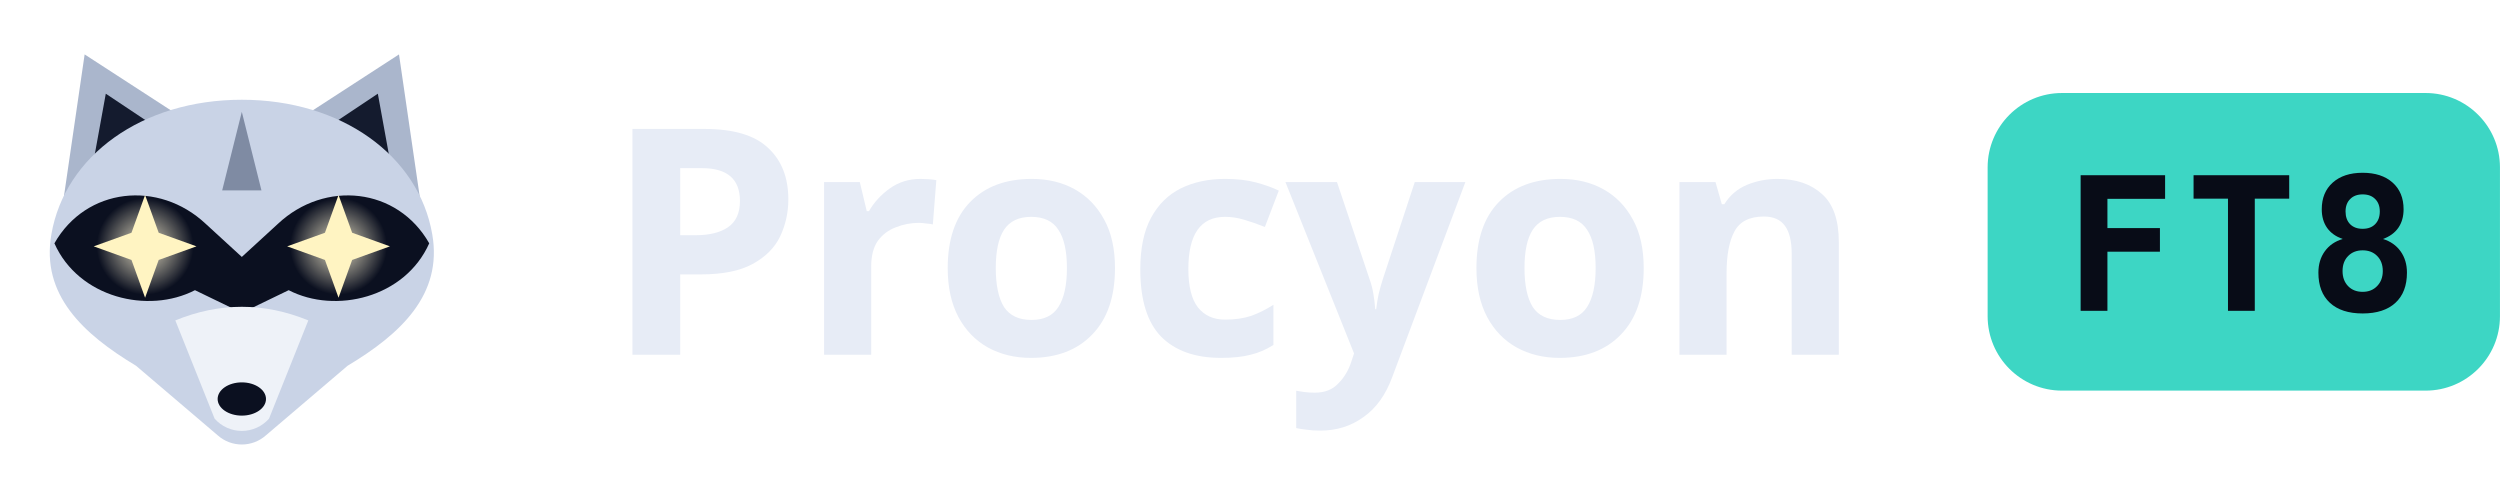
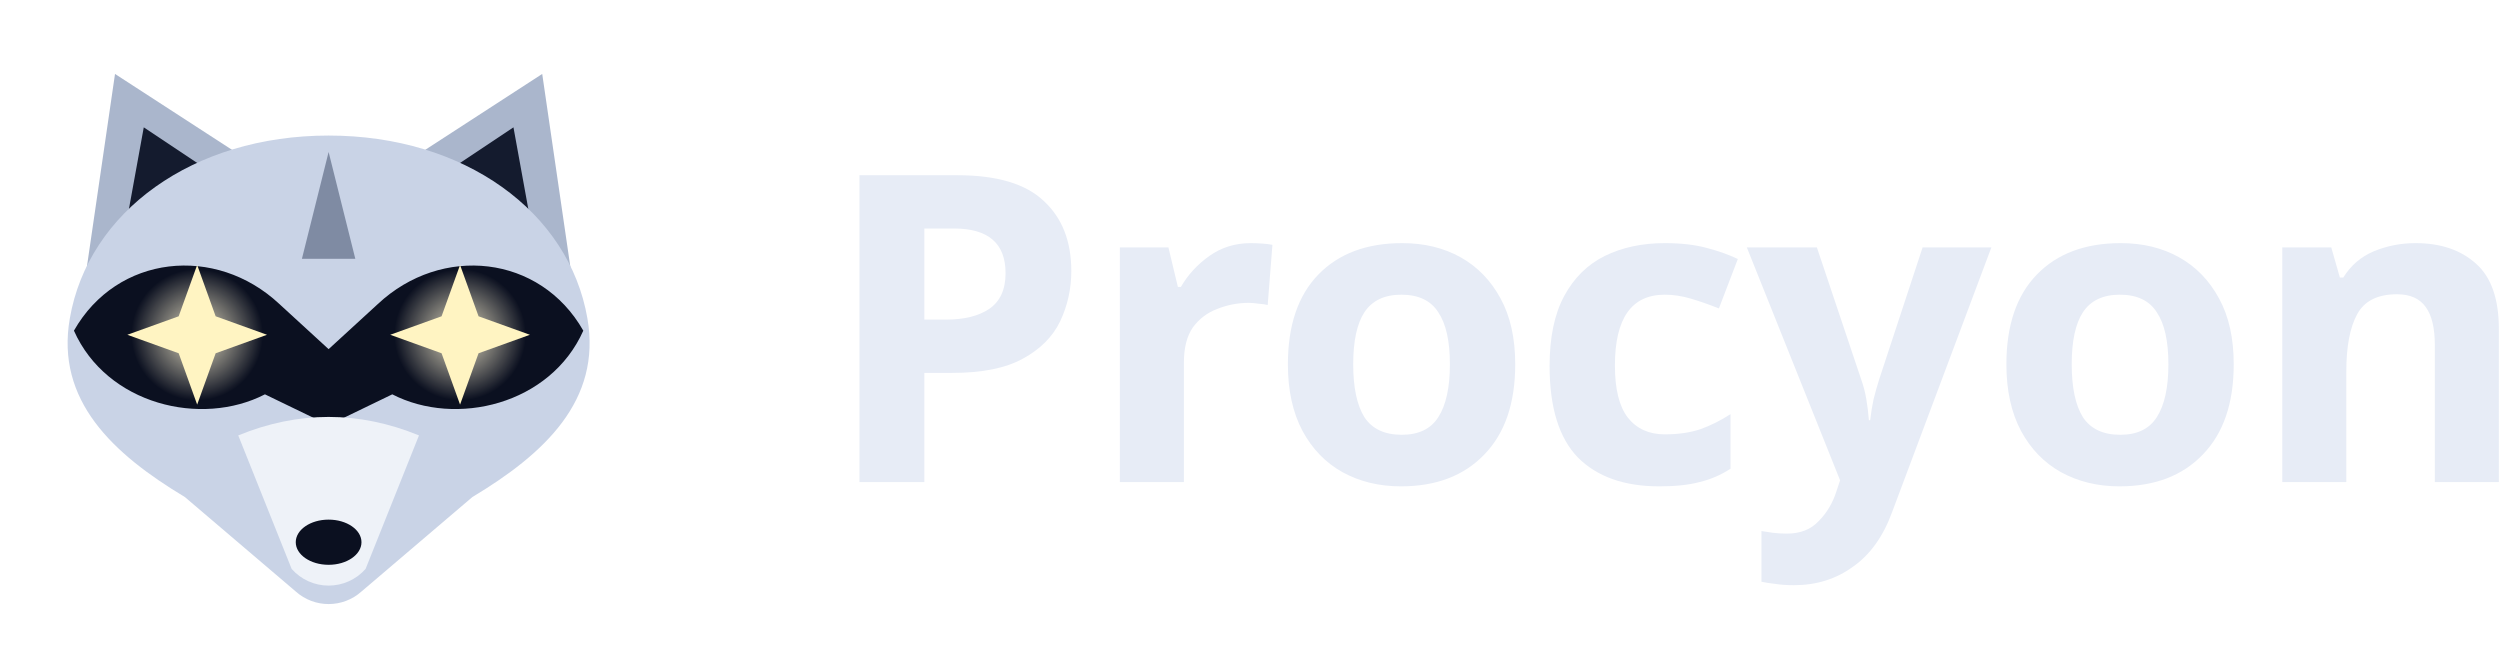
- <svg xmlns="http://www.w3.org/2000/svg" viewBox="0 0 1344 260" version="1.1" id="svg45">
-   <defs id="defs49" />
+ <svg xmlns="http://www.w3.org/2000/svg" viewBox="0 0 989 260" version="1.1" id="svg41">
+   <defs id="defs45" />
  <g transform="scale(8.125)" id="g37">
    <defs id="defs9">
      <radialGradient id="glow" cx="0.5" cy="0.5" r="0.5">
        <stop offset="0" stop-color="#fff6d6" stop-opacity=".9" id="stop4" />
        <stop offset="1" stop-color="#fff6d6" stop-opacity="0" id="stop6" />
      </radialGradient>
    </defs>
    <path d="M 4.2,13.2 5.6,3.6 13,8.4 Z" fill="#aab6cc" id="path11" />
    <path d="M 27.8,13.2 26.4,3.6 19,8.4 Z" fill="#aab6cc" id="path13" />
    <path d="M 6.2,10.6 7,6.2 10.6,8.6 Z" fill="#141b2e" id="path15" />
    <path d="M 25.8,10.6 25,6.2 21.4,8.6 Z" fill="#141b2e" id="path17" />
    <path d="m 16,6.6 c 6.6,0 11.7,3.7 12.6,8.9 0.7,4 -2.1,6.6 -5.6,8.7 l -5.4,4.6 a 2.4,2.4 0 0 1 -3.2,0 L 9,24.2 C 5.5,22.1 2.7,19.5 3.4,15.5 4.3,10.3 9.4,6.6 16,6.6 Z" fill="#c9d3e6" id="path19" />
    <path d="m 16,7.4 -1.3,5.2 h 2.6 z" fill="#7f8ba3" id="path21" />
    <path d="m 3.6,16.1 c 2.1,-3.7 6.9,-4.2 10,-1.3 L 16,17 18.4,14.8 c 3.1,-2.9 7.9,-2.4 10,1.3 -1.6,3.6 -6.2,4.7 -9.3,3.1 L 16,20.7 12.9,19.2 C 9.8,20.8 5.2,19.7 3.6,16.1 Z" fill="#0b1020" id="path23" />
    <path d="m 11.6,21.2 q 4.4,-1.8 8.8,0 l -2.6,6.5 a 2.4,2.4 0 0 1 -3.6,0 z" fill="#eef2f8" id="path25" />
    <path id="ellipse27" style="fill:#0b1020" d="M 17.6,26.4 A 1.6,1.1 0 0 1 16,27.5 1.6,1.1 0 0 1 14.4,26.4 1.6,1.1 0 0 1 16,25.3 1.6,1.1 0 0 1 17.6,26.4 Z" />
    <path id="circle29" style="fill:url(#glow)" d="m 12.8,16.3 a 3.2,3.2 0 0 1 -3.2,3.2 3.2,3.2 0 0 1 -3.2,-3.2 3.2,3.2 0 0 1 3.2,-3.2 3.2,3.2 0 0 1 3.2,3.2 z" />
    <path id="circle31" style="fill:url(#glow)" d="m 25.6,16.3 a 3.2,3.2 0 0 1 -3.2,3.2 3.2,3.2 0 0 1 -3.2,-3.2 3.2,3.2 0 0 1 3.2,-3.2 3.2,3.2 0 0 1 3.2,3.2 z" />
    <path d="m 9.6,12.9 0.9,2.5 2.5,0.9 -2.5,0.9 -0.9,2.5 -0.9,-2.5 -2.5,-0.9 2.5,-0.9 z" fill="#fff4c2" id="path33" />
    <path d="m 22.4,12.9 0.9,2.5 2.5,0.9 -2.5,0.9 -0.9,2.5 -0.9,-2.5 -2.5,-0.9 2.5,-0.9 z" fill="#fff4c2" id="path35" />
  </g>
  <g aria-label="Procyon" id="text39" style="font-weight:700;font-size:170px;font-family:'Noto Sans';letter-spacing:-1.7;fill:#e7ecf6">
-     <path d="m 378.76,69.32 q 23.46,0 34.17,10.2 10.88,10.03 10.88,27.71 0,10.54 -4.42,19.89 -4.42,9.18 -14.79,14.79 -10.2,5.61 -27.88,5.61 h -11.05 v 43.18 h -25.67 V 69.32 Z m -1.36,21.08 h -11.73 V 126.44 h 8.5 q 10.88,0 17.17,-4.25 6.46,-4.42 6.46,-14.11 0,-17.68 -20.4,-17.68 z" id="path54" />
-     <path d="m 494.87,96.18 q 1.87,0 4.42,0.17 2.55,0.17 4.08,0.51 l -1.87,23.8 q -1.19,-0.34 -3.57,-0.51 -2.21,-0.34 -3.91,-0.34 -6.46,0 -12.41,2.38 -5.95,2.21 -9.69,7.31 -3.57,5.1 -3.57,13.94 v 47.26 h -25.33 V 97.88 h 19.21 l 3.74,15.64 h 1.19 q 4.08,-7.14 11.22,-12.24 7.14,-5.1 16.49,-5.1 z" id="path56" />
-     <path d="m 599.42,144.12 q 0,23.12 -12.24,35.7 -12.07,12.58 -32.98,12.58 -12.92,0 -23.12,-5.61 -10.03,-5.61 -15.81,-16.32 -5.78,-10.88 -5.78,-26.35 0,-23.12 12.07,-35.53 12.07,-12.41 33.15,-12.41 13.09,0 23.12,5.61 10.03,5.61 15.81,16.32 5.78,10.54 5.78,26.01 z m -64.09,0 q 0,13.77 4.42,20.91 4.59,6.97 14.79,6.97 10.03,0 14.45,-6.97 4.59,-7.14 4.59,-20.91 0,-13.77 -4.59,-20.57 -4.42,-6.97 -14.62,-6.97 -10.03,0 -14.62,6.97 -4.42,6.8 -4.42,20.57 z" id="path58" />
-     <path d="m 656.37,192.4 q -20.74,0 -32.13,-11.39 -11.22,-11.56 -11.22,-36.21 0,-17 5.78,-27.71 5.78,-10.71 15.98,-15.81 10.37,-5.1 23.8,-5.1 9.52,0 16.49,1.87 7.14,1.87 12.41,4.42 l -7.48,19.55 q -5.95,-2.38 -11.22,-3.91 -5.1,-1.53 -10.2,-1.53 -19.72,0 -19.72,28.05 0,13.94 5.1,20.57 5.27,6.63 14.62,6.63 7.99,0 14.11,-2.04 6.12,-2.21 11.9,-5.95 v 21.59 q -5.78,3.74 -12.24,5.27 -6.29,1.7 -15.98,1.7 z" id="path60" />
-     <path d="m 691.05,97.88 h 27.71 l 17.51,52.19 q 1.36,3.74 2.04,7.82 0.68,3.91 1.02,8.33 h 0.51 q 0.51,-4.42 1.36,-8.33 1.02,-4.08 2.21,-7.82 l 17.17,-52.19 h 27.2 L 748.51,202.6 q -5.27,14.45 -15.47,21.59 -10.03,7.31 -23.29,7.31 -4.25,0 -7.48,-0.51 -3.06,-0.34 -5.44,-0.85 v -20.06 q 1.87,0.34 4.42,0.68 2.72,0.34 5.61,0.34 7.99,0 12.58,-4.93 4.76,-4.76 6.97,-11.56 l 1.53,-4.59 z" id="path62" />
-     <path d="m 883.66,144.12 q 0,23.12 -12.24,35.7 -12.07,12.58 -32.98,12.58 -12.92,0 -23.12,-5.61 -10.03,-5.61 -15.81,-16.32 -5.78,-10.88 -5.78,-26.35 0,-23.12 12.07,-35.53 12.07,-12.41 33.15,-12.41 13.09,0 23.12,5.61 10.03,5.61 15.81,16.32 5.78,10.54 5.78,26.01 z m -64.09,0 q 0,13.77 4.42,20.91 4.59,6.97 14.79,6.97 10.03,0 14.45,-6.97 4.59,-7.14 4.59,-20.91 0,-13.77 -4.59,-20.57 -4.42,-6.97 -14.62,-6.97 -10.03,0 -14.62,6.97 -4.42,6.8 -4.42,20.57 z" id="path64" />
-     <path d="m 955.57,96.18 q 14.96,0 23.97,8.16 9.01,7.99 9.01,25.84 v 60.52 h -25.33 v -54.23 q 0,-10.03 -3.57,-14.96 -3.57,-5.1 -11.39,-5.1 -11.56,0 -15.81,7.99 -4.25,7.82 -4.25,22.61 v 43.69 h -25.33 V 97.88 h 19.38 l 3.4,11.9 h 1.36 q 4.42,-7.14 12.07,-10.37 7.82,-3.23 16.49,-3.23 z" id="path66" />
-   </g>
-   <rect x="1068.55" y="50.00" width="275.43" height="160" rx="40" fill="#3dd6c4" id="rect41" />
-   <g aria-label="FT8" id="text43" style="font-weight:700;font-size:100px;font-family:'DejaVu Sans Mono';letter-spacing:5;fill:#080c17">
-     <path d="m 1163.957,106.895 h -31.006 v 15.723 h 28.223 v 12.695 h -28.223 v 31.787 h -14.404 V 94.2 h 45.41 z" id="path69" />
-     <path d="m 1212.17,167.1 h -14.404 v -60.303 h -18.506 V 94.2 h 51.416 v 12.598 h -18.506 z" id="path71" />
-     <path d="m 1270.148,134.58 q -4.834,0 -7.812,3.076 -2.978,3.027 -2.978,8.057 0,5.029 2.978,8.105 2.978,3.076 7.812,3.076 4.834,0 7.812,-3.125 3.027,-3.125 3.027,-8.057 0,-5.029 -2.979,-8.057 -2.978,-3.076 -7.861,-3.076 z m -10.693,-6.104 q -5.518,-1.904 -8.399,-5.957 -2.881,-4.102 -2.881,-10.01 0,-9.082 5.908,-14.355 5.908,-5.273 16.064,-5.273 10.205,0 16.113,5.273 5.908,5.273 5.908,14.355 0,5.859 -2.832,9.961 -2.832,4.053 -8.252,6.006 6.055,1.855 9.473,6.641 3.418,4.785 3.418,11.475 0,10.498 -6.201,16.211 -6.201,5.713 -17.627,5.713 -11.377,0 -17.578,-5.713 -6.201,-5.713 -6.201,-16.211 0,-6.738 3.467,-11.523 3.467,-4.785 9.619,-6.592 z m 1.514,-14.795 q 0,4.297 2.441,6.836 2.49,2.49 6.738,2.49 4.297,0 6.738,-2.49 2.49,-2.539 2.49,-6.836 0,-4.248 -2.49,-6.689 -2.441,-2.49 -6.738,-2.49 -4.199,0 -6.689,2.49 -2.49,2.49 -2.49,6.689 z" id="path73" />
+     <path d="m 378.76,69.32 q 23.46,0 34.17,10.2 10.88,10.03 10.88,27.71 0,10.54 -4.42,19.89 -4.42,9.18 -14.79,14.79 -10.2,5.61 -27.88,5.61 h -11.05 v 43.18 h -25.67 V 69.32 Z m -1.36,21.08 h -11.73 V 126.44 h 8.5 q 10.88,0 17.17,-4.25 6.46,-4.42 6.46,-14.11 0,-17.68 -20.4,-17.68 z" id="path50" />
+     <path d="m 494.87,96.18 q 1.87,0 4.42,0.17 2.55,0.17 4.08,0.51 l -1.87,23.8 q -1.19,-0.34 -3.57,-0.51 -2.21,-0.34 -3.91,-0.34 -6.46,0 -12.41,2.38 -5.95,2.21 -9.69,7.31 -3.57,5.1 -3.57,13.94 v 47.26 h -25.33 V 97.88 h 19.21 l 3.74,15.64 h 1.19 q 4.08,-7.14 11.22,-12.24 7.14,-5.1 16.49,-5.1 z" id="path52" />
+     <path d="m 599.42,144.12 q 0,23.12 -12.24,35.7 -12.07,12.58 -32.98,12.58 -12.92,0 -23.12,-5.61 -10.03,-5.61 -15.81,-16.32 -5.78,-10.88 -5.78,-26.35 0,-23.12 12.07,-35.53 12.07,-12.41 33.15,-12.41 13.09,0 23.12,5.61 10.03,5.61 15.81,16.32 5.78,10.54 5.78,26.01 z m -64.09,0 q 0,13.77 4.42,20.91 4.59,6.97 14.79,6.97 10.03,0 14.45,-6.97 4.59,-7.14 4.59,-20.91 0,-13.77 -4.59,-20.57 -4.42,-6.97 -14.62,-6.97 -10.03,0 -14.62,6.97 -4.42,6.8 -4.42,20.57 z" id="path54" />
+     <path d="m 656.37,192.4 q -20.74,0 -32.13,-11.39 -11.22,-11.56 -11.22,-36.21 0,-17 5.78,-27.71 5.78,-10.71 15.98,-15.81 10.37,-5.1 23.8,-5.1 9.52,0 16.49,1.87 7.14,1.87 12.41,4.42 l -7.48,19.55 q -5.95,-2.38 -11.22,-3.91 -5.1,-1.53 -10.2,-1.53 -19.72,0 -19.72,28.05 0,13.94 5.1,20.57 5.27,6.63 14.62,6.63 7.99,0 14.11,-2.04 6.12,-2.21 11.9,-5.95 v 21.59 q -5.78,3.74 -12.24,5.27 -6.29,1.7 -15.98,1.7 z" id="path56" />
+     <path d="m 691.05,97.88 h 27.71 l 17.51,52.19 q 1.36,3.74 2.04,7.82 0.68,3.91 1.02,8.33 h 0.51 q 0.51,-4.42 1.36,-8.33 1.02,-4.08 2.21,-7.82 l 17.17,-52.19 h 27.2 L 748.51,202.6 q -5.27,14.45 -15.47,21.59 -10.03,7.31 -23.29,7.31 -4.25,0 -7.48,-0.51 -3.06,-0.34 -5.44,-0.85 v -20.06 q 1.87,0.34 4.42,0.68 2.72,0.34 5.61,0.34 7.99,0 12.58,-4.93 4.76,-4.76 6.97,-11.56 l 1.53,-4.59 z" id="path58" />
+     <path d="m 883.66,144.12 q 0,23.12 -12.24,35.7 -12.07,12.58 -32.98,12.58 -12.92,0 -23.12,-5.61 -10.03,-5.61 -15.81,-16.32 -5.78,-10.88 -5.78,-26.35 0,-23.12 12.07,-35.53 12.07,-12.41 33.15,-12.41 13.09,0 23.12,5.61 10.03,5.61 15.81,16.32 5.78,10.54 5.78,26.01 z m -64.09,0 q 0,13.77 4.42,20.91 4.59,6.97 14.79,6.97 10.03,0 14.45,-6.97 4.59,-7.14 4.59,-20.91 0,-13.77 -4.59,-20.57 -4.42,-6.97 -14.62,-6.97 -10.03,0 -14.62,6.97 -4.42,6.8 -4.42,20.57 z" id="path60" />
+     <path d="m 955.57,96.18 q 14.96,0 23.97,8.16 9.01,7.99 9.01,25.84 v 60.52 h -25.33 v -54.23 q 0,-10.03 -3.57,-14.96 -3.57,-5.1 -11.39,-5.1 -11.56,0 -15.81,7.99 -4.25,7.82 -4.25,22.61 v 43.69 h -25.33 V 97.88 h 19.38 l 3.4,11.9 h 1.36 q 4.42,-7.14 12.07,-10.37 7.82,-3.23 16.49,-3.23 z" id="path62" />
  </g>
</svg>
